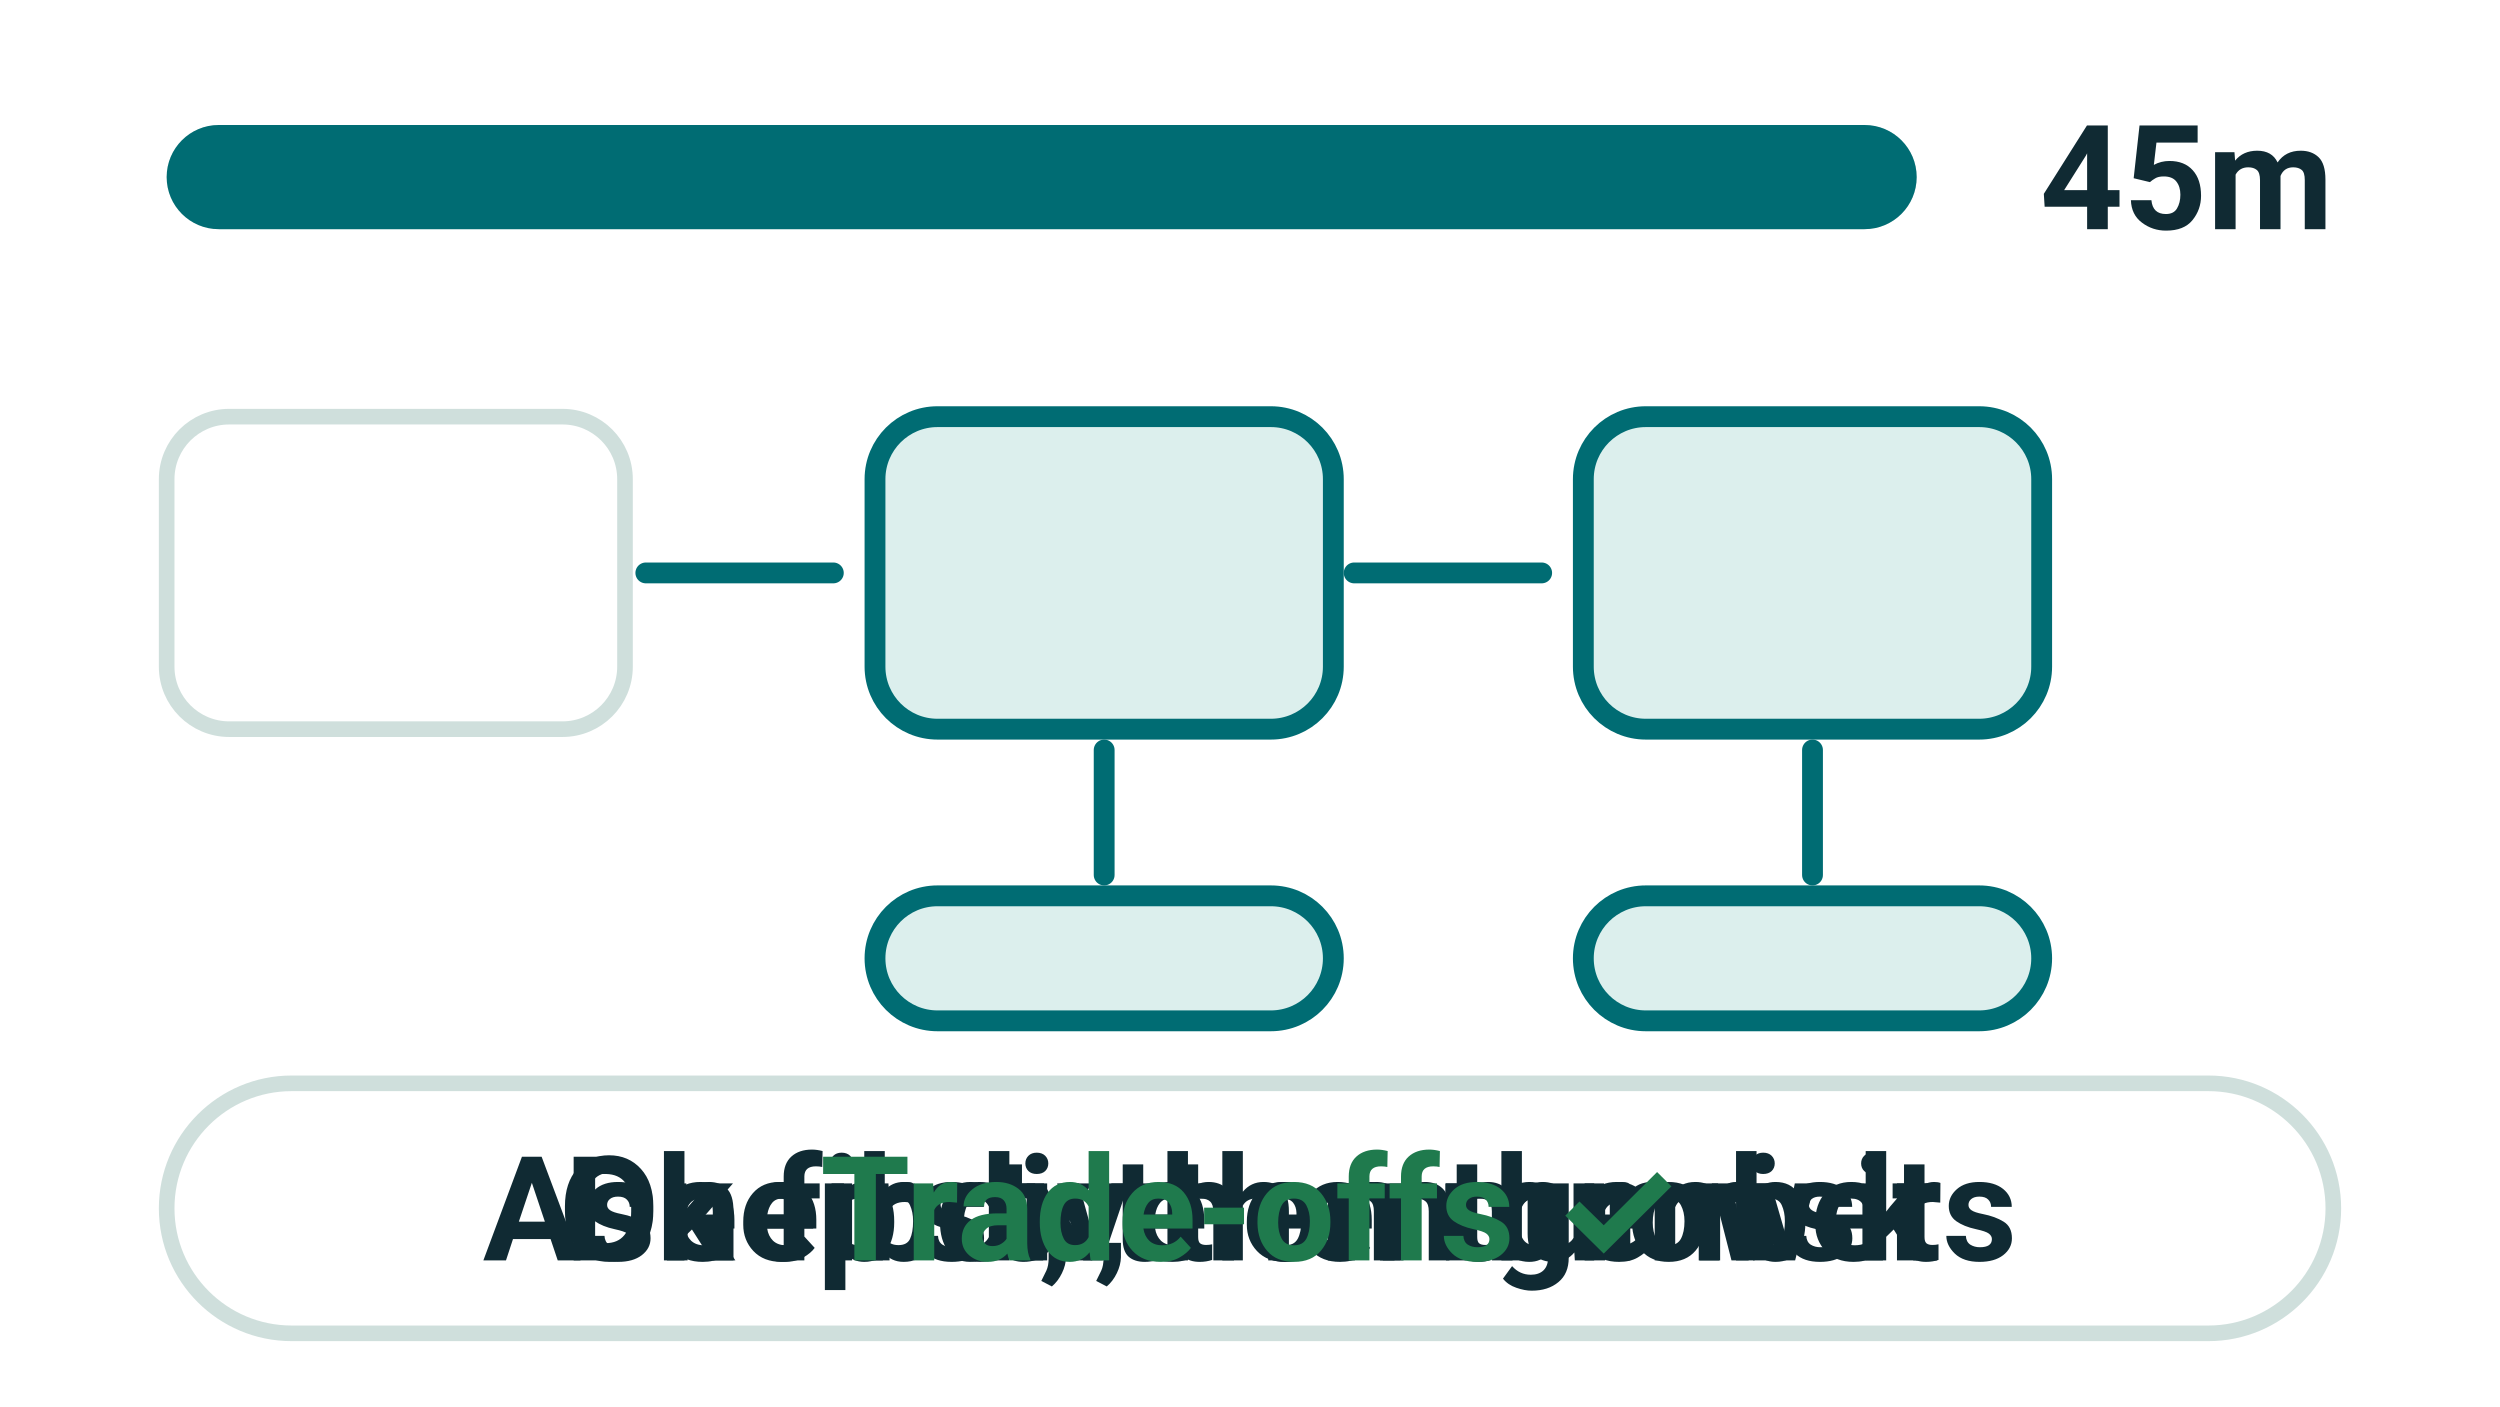
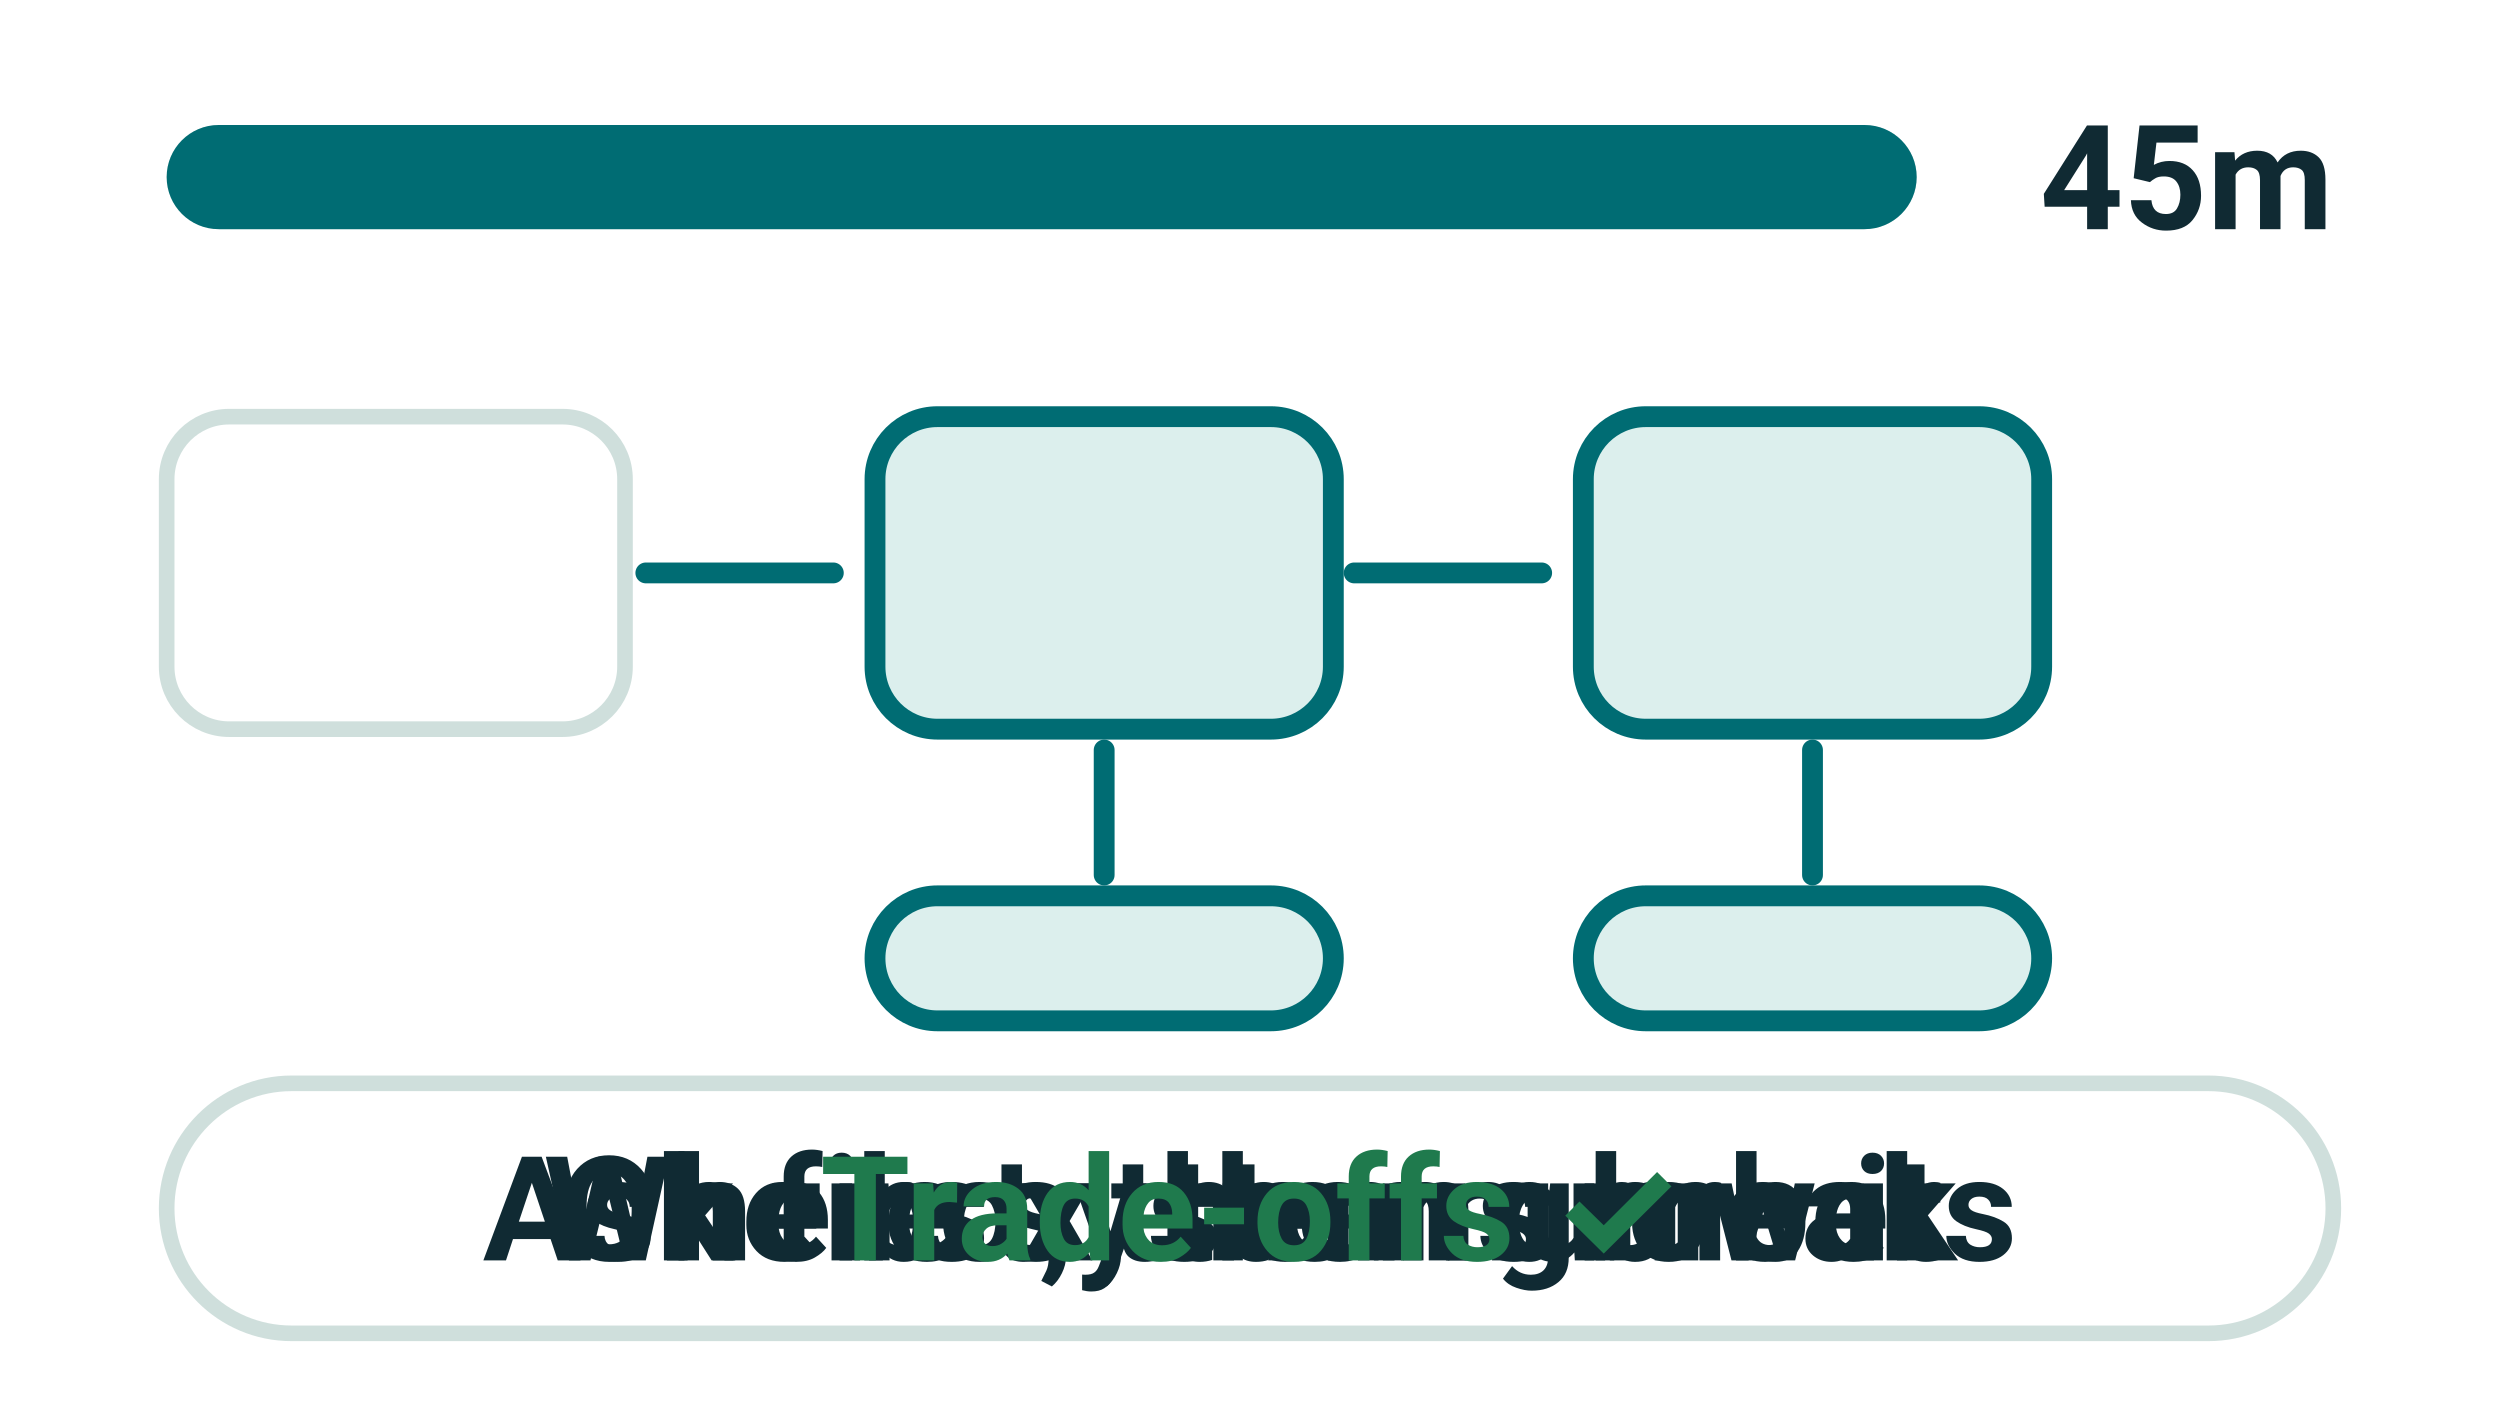
<svg xmlns="http://www.w3.org/2000/svg" viewBox="0 0 240 135" class="methodr-root" role="img" aria-label="A 45-minute timer runs while a design grows on the board from one box to a full diagram, ending with the trade-offs.">
  <style>
.methodr-root text{font-family:system-ui,-apple-system,"Segoe UI",Roboto,sans-serif}
.methodr-t{fill:var(--scene-ink,#102a33)}
.methodr-mut{fill:var(--scene-muted,#536970)}
.methodr-box{fill:var(--scene-card,#fff);stroke:var(--scene-line,#cfdfdc);stroke-width:1.5}
.methodr-new{fill:var(--scene-accent-soft,#dcefed);stroke:var(--scene-accent,#006c73);stroke-width:2}
.methodr-ln{fill:var(--scene-line,#cfdfdc)}
.methodr-acc{fill:var(--scene-accent,#006c73)}
.methodr-good{fill:var(--scene-good,#1f7a4d)}
.methodr-sa{fill:none;stroke:var(--scene-accent,#006c73);stroke-width:2;stroke-linecap:round}
.methodr-a{animation-duration:9s;animation-iteration-count:infinite;animation-delay:-4s}
.methodr-bar{transform-origin:16px 0;animation-name:methodr-bar}@keyframes methodr-bar{0%{transform:scaleX(0)}90%,100%{transform:scaleX(1)}}
.methodr-b2{animation-name:methodr-b2}@keyframes methodr-b2{0%,20%{opacity:0}24%,100%{opacity:1}}
.methodr-b3{animation-name:methodr-b3}@keyframes methodr-b3{0%,36%{opacity:0}40%,100%{opacity:1}}
.methodr-b4{animation-name:methodr-b4}@keyframes methodr-b4{0%,52%{opacity:0}56%,100%{opacity:1}}
.methodr-p1{animation-name:methodr-p1}@keyframes methodr-p1{0%,20%{opacity:1}23%,100%{opacity:0}}
.methodr-p2{animation-name:methodr-p2}@keyframes methodr-p2{0%,21%{opacity:0}24%,54%{opacity:1}57%,100%{opacity:0}}
.methodr-p3{animation-name:methodr-p3}@keyframes methodr-p3{0%,55%{opacity:0}58%,78%{opacity:1}81%,100%{opacity:0}}
.methodr-p4{animation-name:methodr-p4}@keyframes methodr-p4{0%,79%{opacity:0}82%,100%{opacity:1}}
@media (prefers-reduced-motion: reduce){.methodr-root *{animation-play-state:paused!important}}
</style>
  <rect x="16" y="12" width="168" height="10" rx="5" class="methodr-ln" />
  <rect class="methodr-a methodr-bar methodr-acc" x="16" y="12" width="168" height="10" rx="5" />
  <text x="224" y="22" font-size="14" font-weight="700" text-anchor="end" class="methodr-t">45m</text>
  <rect x="16" y="40" width="44" height="30" rx="6" class="methodr-box" />
  <path class="methodr-a methodr-b2 methodr-sa" d="M62 55 H80" />
  <rect class="methodr-a methodr-b2 methodr-new" x="84" y="40" width="44" height="30" rx="6" />
  <path class="methodr-a methodr-b3 methodr-sa" d="M130 55 H148" />
  <rect class="methodr-a methodr-b3 methodr-new" x="152" y="40" width="44" height="30" rx="6" />
  <path class="methodr-a methodr-b4 methodr-sa" d="M174 72 V84" />
  <rect class="methodr-a methodr-b4 methodr-new" x="152" y="86" width="44" height="12" rx="6" />
  <path class="methodr-a methodr-b4 methodr-sa" d="M106 72 V84" />
  <rect class="methodr-a methodr-b4 methodr-new" x="84" y="86" width="44" height="12" rx="6" />
  <rect x="16" y="104" width="208" height="24" rx="12" class="methodr-box" />
  <text class="methodr-a methodr-p1 methodr-t" x="120" y="121" font-size="14" font-weight="700" text-anchor="middle">Ask first, then numbers</text>
  <text class="methodr-a methodr-p2 methodr-t" x="120" y="121" font-size="14" font-weight="700" text-anchor="middle">One box, then grow it</text>
-   <text class="methodr-a methodr-p3 methodr-t" x="120" y="121" font-size="14" font-weight="700" text-anchor="middle">Deep dive on the risk</text>
+   <text class="methodr-a methodr-p3 methodr-t" x="120" y="121" font-size="14" font-weight="700" text-anchor="middle">Where systems break</text>
  <text class="methodr-a methodr-p4 methodr-good" x="120" y="121" font-size="14" font-weight="700" text-anchor="middle">Trade-offs ✓</text>
</svg>
